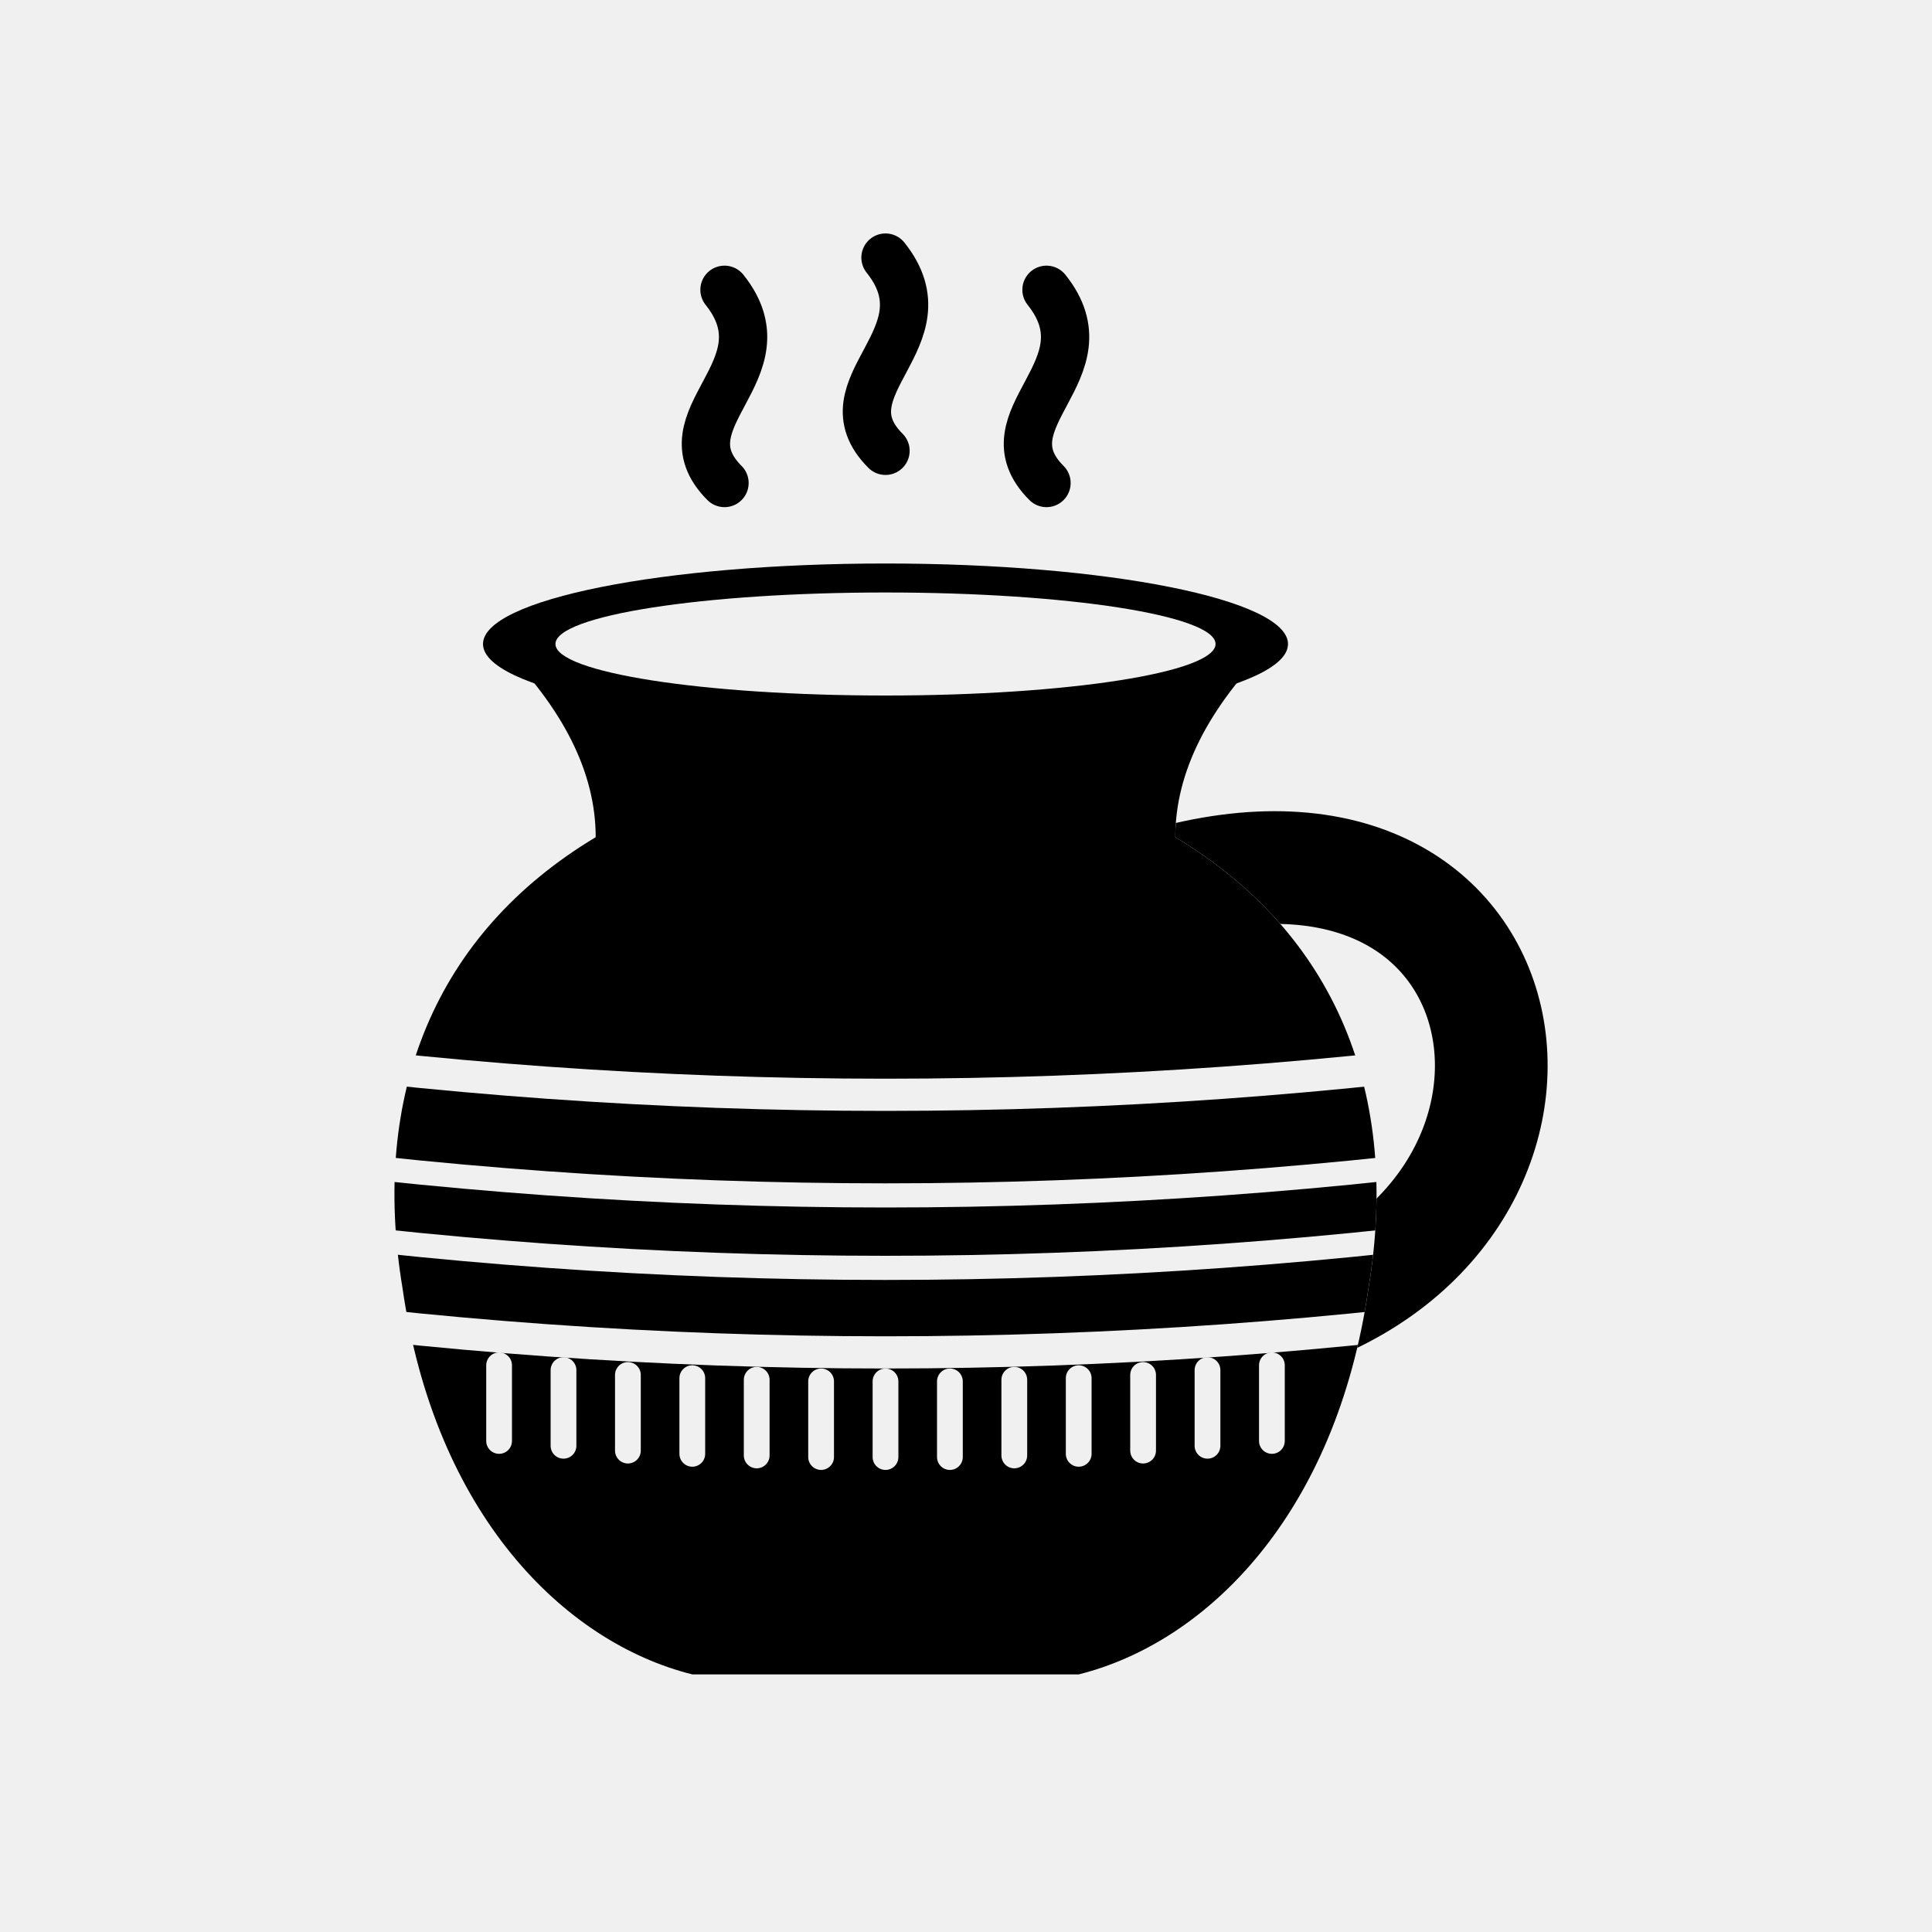
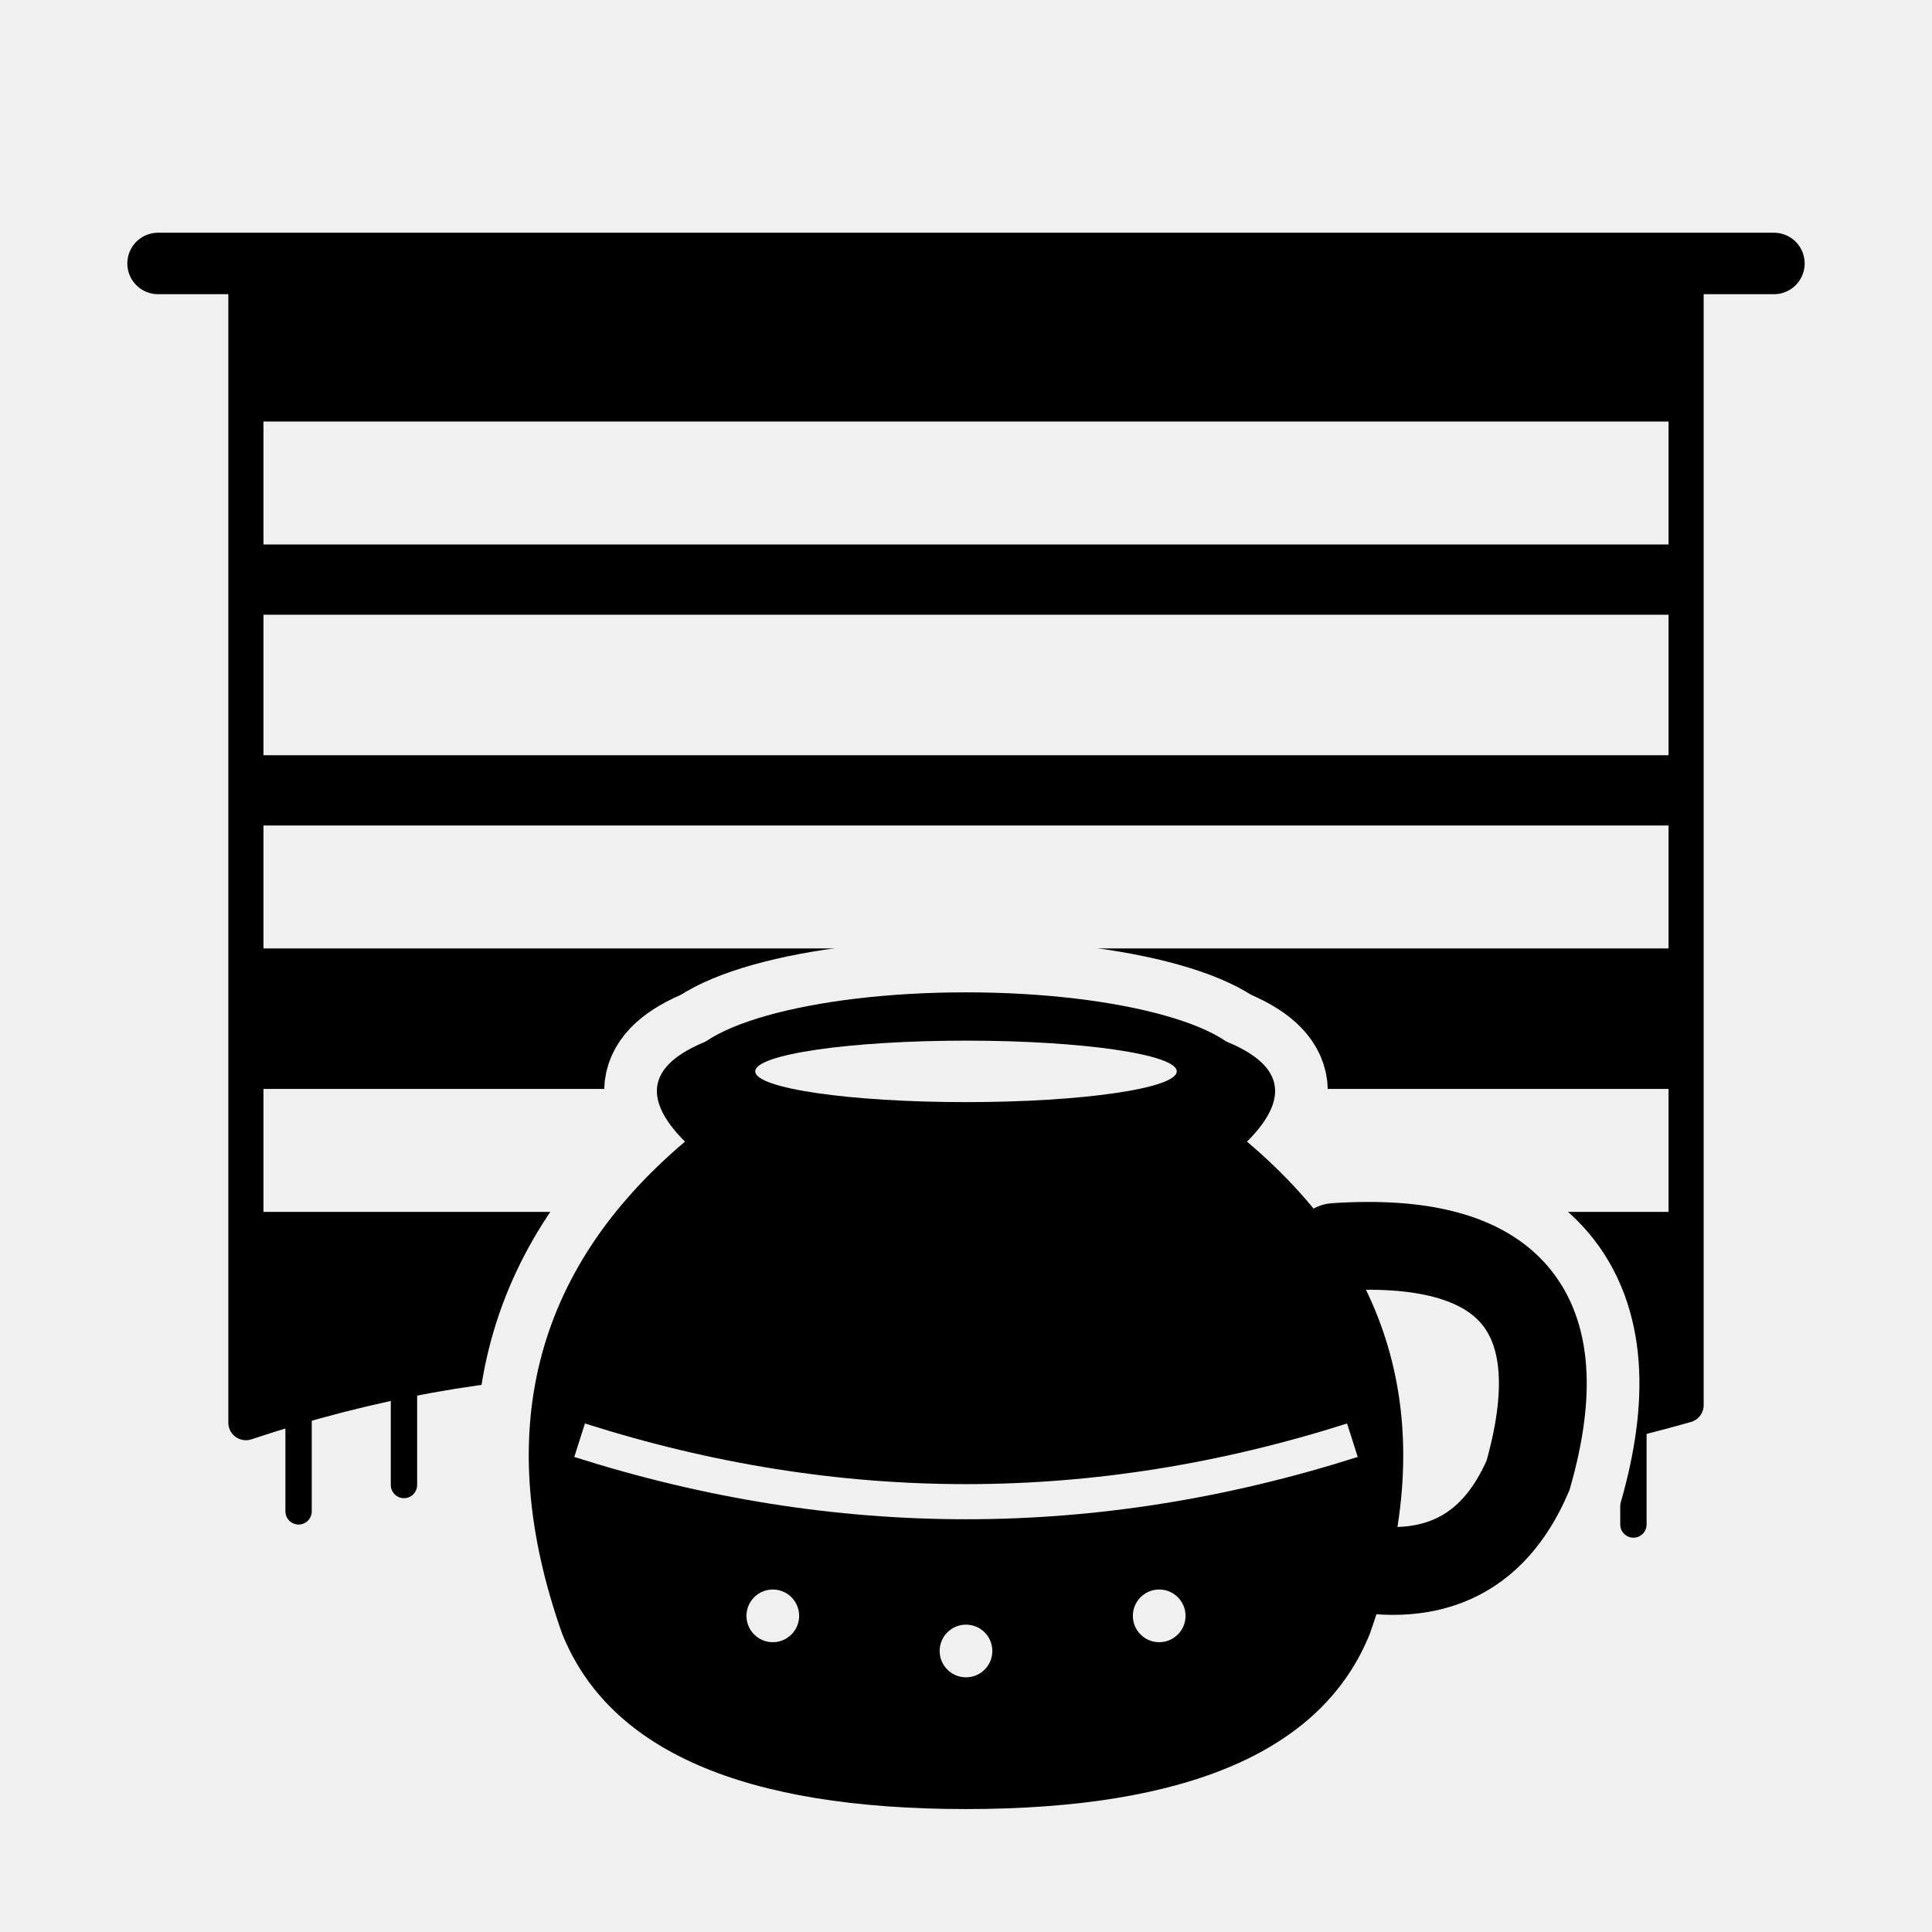
- <svg xmlns="http://www.w3.org/2000/svg" viewBox="0 0 120 120" role="img" aria-label="El Zarape">
+ <svg xmlns="http://www.w3.org/2000/svg" viewBox="0 0 220 220" role="img" aria-label="El Zarape">
  <defs>
-     <mask id="zr-m-mono" maskUnits="userSpaceOnUse" x="0" y="0" width="120" height="120">
-       <rect width="120" height="120" fill="#fff" />
-       <path d="M16 60Q58 66 100 60V62Q58 68 16 62Z" fill="#000" />
-       <path d="M16 66.5Q58 72.5 100 66.5V68Q58 74 16 68Z" fill="#000" />
-       <path d="M16 71Q58 77 100 71V72.5Q58 78.5 16 72.5Z" fill="#000" />
-       <path d="M16 76Q58 82 100 76V78Q58 84 16 78Z" fill="#000" />
-       <g stroke="#000" stroke-width="1.6" stroke-linecap="round">
-         <line x1="34" y1="80.8" x2="34" y2="85.5" />
-         <line x1="38" y1="81.1" x2="38" y2="85.8" />
-         <line x1="42" y1="81.4" x2="42" y2="86.1" />
-         <line x1="46" y1="81.6" x2="46" y2="86.3" />
-         <line x1="50" y1="81.7" x2="50" y2="86.4" />
-         <line x1="54" y1="81.8" x2="54" y2="86.5" />
-         <line x1="58" y1="81.8" x2="58" y2="86.5" />
-         <line x1="62" y1="81.8" x2="62" y2="86.5" />
-         <line x1="66" y1="81.7" x2="66" y2="86.4" />
-         <line x1="70" y1="81.6" x2="70" y2="86.3" />
-         <line x1="74" y1="81.4" x2="74" y2="86.1" />
-         <line x1="78" y1="81.1" x2="78" y2="85.8" />
-         <line x1="82" y1="80.8" x2="82" y2="85.5" />
-       </g>
-       <ellipse cx="58" cy="36" rx="20.5" ry="3.2" fill="#000" />
+     <clipPath id="zr-mono">
+       <path d="M28 30H192V160Q150 172 110 160Q70 148 28 162Z" />
+     </clipPath>
+     <mask id="zr-mono-jarro" maskUnits="userSpaceOnUse" x="0" y="0" width="220" height="220">
+       <rect width="220" height="220" fill="#fff" />
+       <path d="M66 164Q110 178 154 164" fill="none" stroke="#000" stroke-width="4" />
+       <circle cx="88" cy="184" r="3" fill="#000" />
+       <circle cx="110" cy="188" r="3" fill="#000" />
+       <circle cx="132" cy="184" r="3" fill="#000" />
+       <ellipse cx="110" cy="122" rx="24" ry="3.5" fill="#000" />
    </mask>
-     <mask id="zr-m-asa" maskUnits="userSpaceOnUse" x="0" y="0" width="120" height="120">
-       <rect width="120" height="120" fill="#fff" />
-       <path d="M34 36C38 40 40 44 40 48C30 54 26 64 28 76C30 90 38 98 46 100L70 100C78 98 86 90 88 76C90 64 86 54 76 48C76 44 78 40 82 36Z" fill="#000" />
+     <mask id="zr-mono-hueco" maskUnits="userSpaceOnUse" x="0" y="0" width="220" height="220">
+       <rect width="220" height="220" fill="#fff" />
+       <path d="M78 130Q70 122 82 118H138Q150 122 142 130Q168 152 156 186Q148 206 110 206Q72 206 64 186Q52 152 78 130Z" stroke="#000" stroke-width="12" stroke-linejoin="round" />
+       <ellipse cx="110" cy="122" rx="32" ry="9" stroke="#000" stroke-width="12" />
+       <path d="M152 142Q182 140 174 168Q168 182 152 178" fill="none" stroke="#000" stroke-width="22" stroke-linecap="round" />
    </mask>
  </defs>
-   <g transform="translate(-3 4)" fill="currentColor" stroke="currentColor">
-     <g fill="none" stroke-width="3" stroke-linecap="round">
-       <path d="M48 26c-4-4 4-7 0-12" />
-       <path d="M58 24c-4-4 4-7 0-12" />
-       <path d="M68 26c-4-4 4-7 0-12" />
+   <g fill="currentColor" stroke="currentColor">
+     <g mask="url(#zr-mono-hueco)">
+       <g clip-path="url(#zr-mono)" stroke="none">
+         <rect x="20" y="30" width="180" height="18" />
+         <rect x="20" y="62" width="180" height="8" />
+         <rect x="20" y="86" width="180" height="8" />
+         <rect x="20" y="108" width="180" height="16" />
+         <rect x="20" y="138" width="180" height="40" />
+       </g>
+       <path d="M28 30H192V160Q150 172 110 160Q70 148 28 162Z" fill="none" stroke-width="4" stroke-linejoin="round" />
+       <path d="M34 160.1v12M46 157.1v12M58 155.2v12M70 154.5v12M150 166.0v12M162 165.6v12M174 164.1v12M186 161.6v12" stroke-width="3" stroke-linecap="round" />
    </g>
-     <path d="M75 51C99 44 103 72 82 78" fill="none" stroke-width="7" stroke-linecap="round" mask="url(#zr-m-asa)" />
-     <g mask="url(#zr-m-mono)" stroke="none">
-       <path d="M34 36C38 40 40 44 40 48C30 54 26 64 28 76C30 90 38 98 46 100L70 100C78 98 86 90 88 76C90 64 86 54 76 48C76 44 78 40 82 36Z" />
-       <ellipse cx="58" cy="36" rx="25" ry="5" />
+     <path d="M18 30H202" stroke-width="7" stroke-linecap="round" />
+     <path d="M152 142Q182 140 174 168Q168 182 152 178" fill="none" stroke-width="10" stroke-linecap="round" />
+     <g mask="url(#zr-mono-jarro)" stroke="none">
+       <path d="M78 130Q70 122 82 118H138Q150 122 142 130Q168 152 156 186Q148 206 110 206Q72 206 64 186Q52 152 78 130Z" />
+       <ellipse cx="110" cy="122" rx="32" ry="9" />
    </g>
  </g>
</svg>
